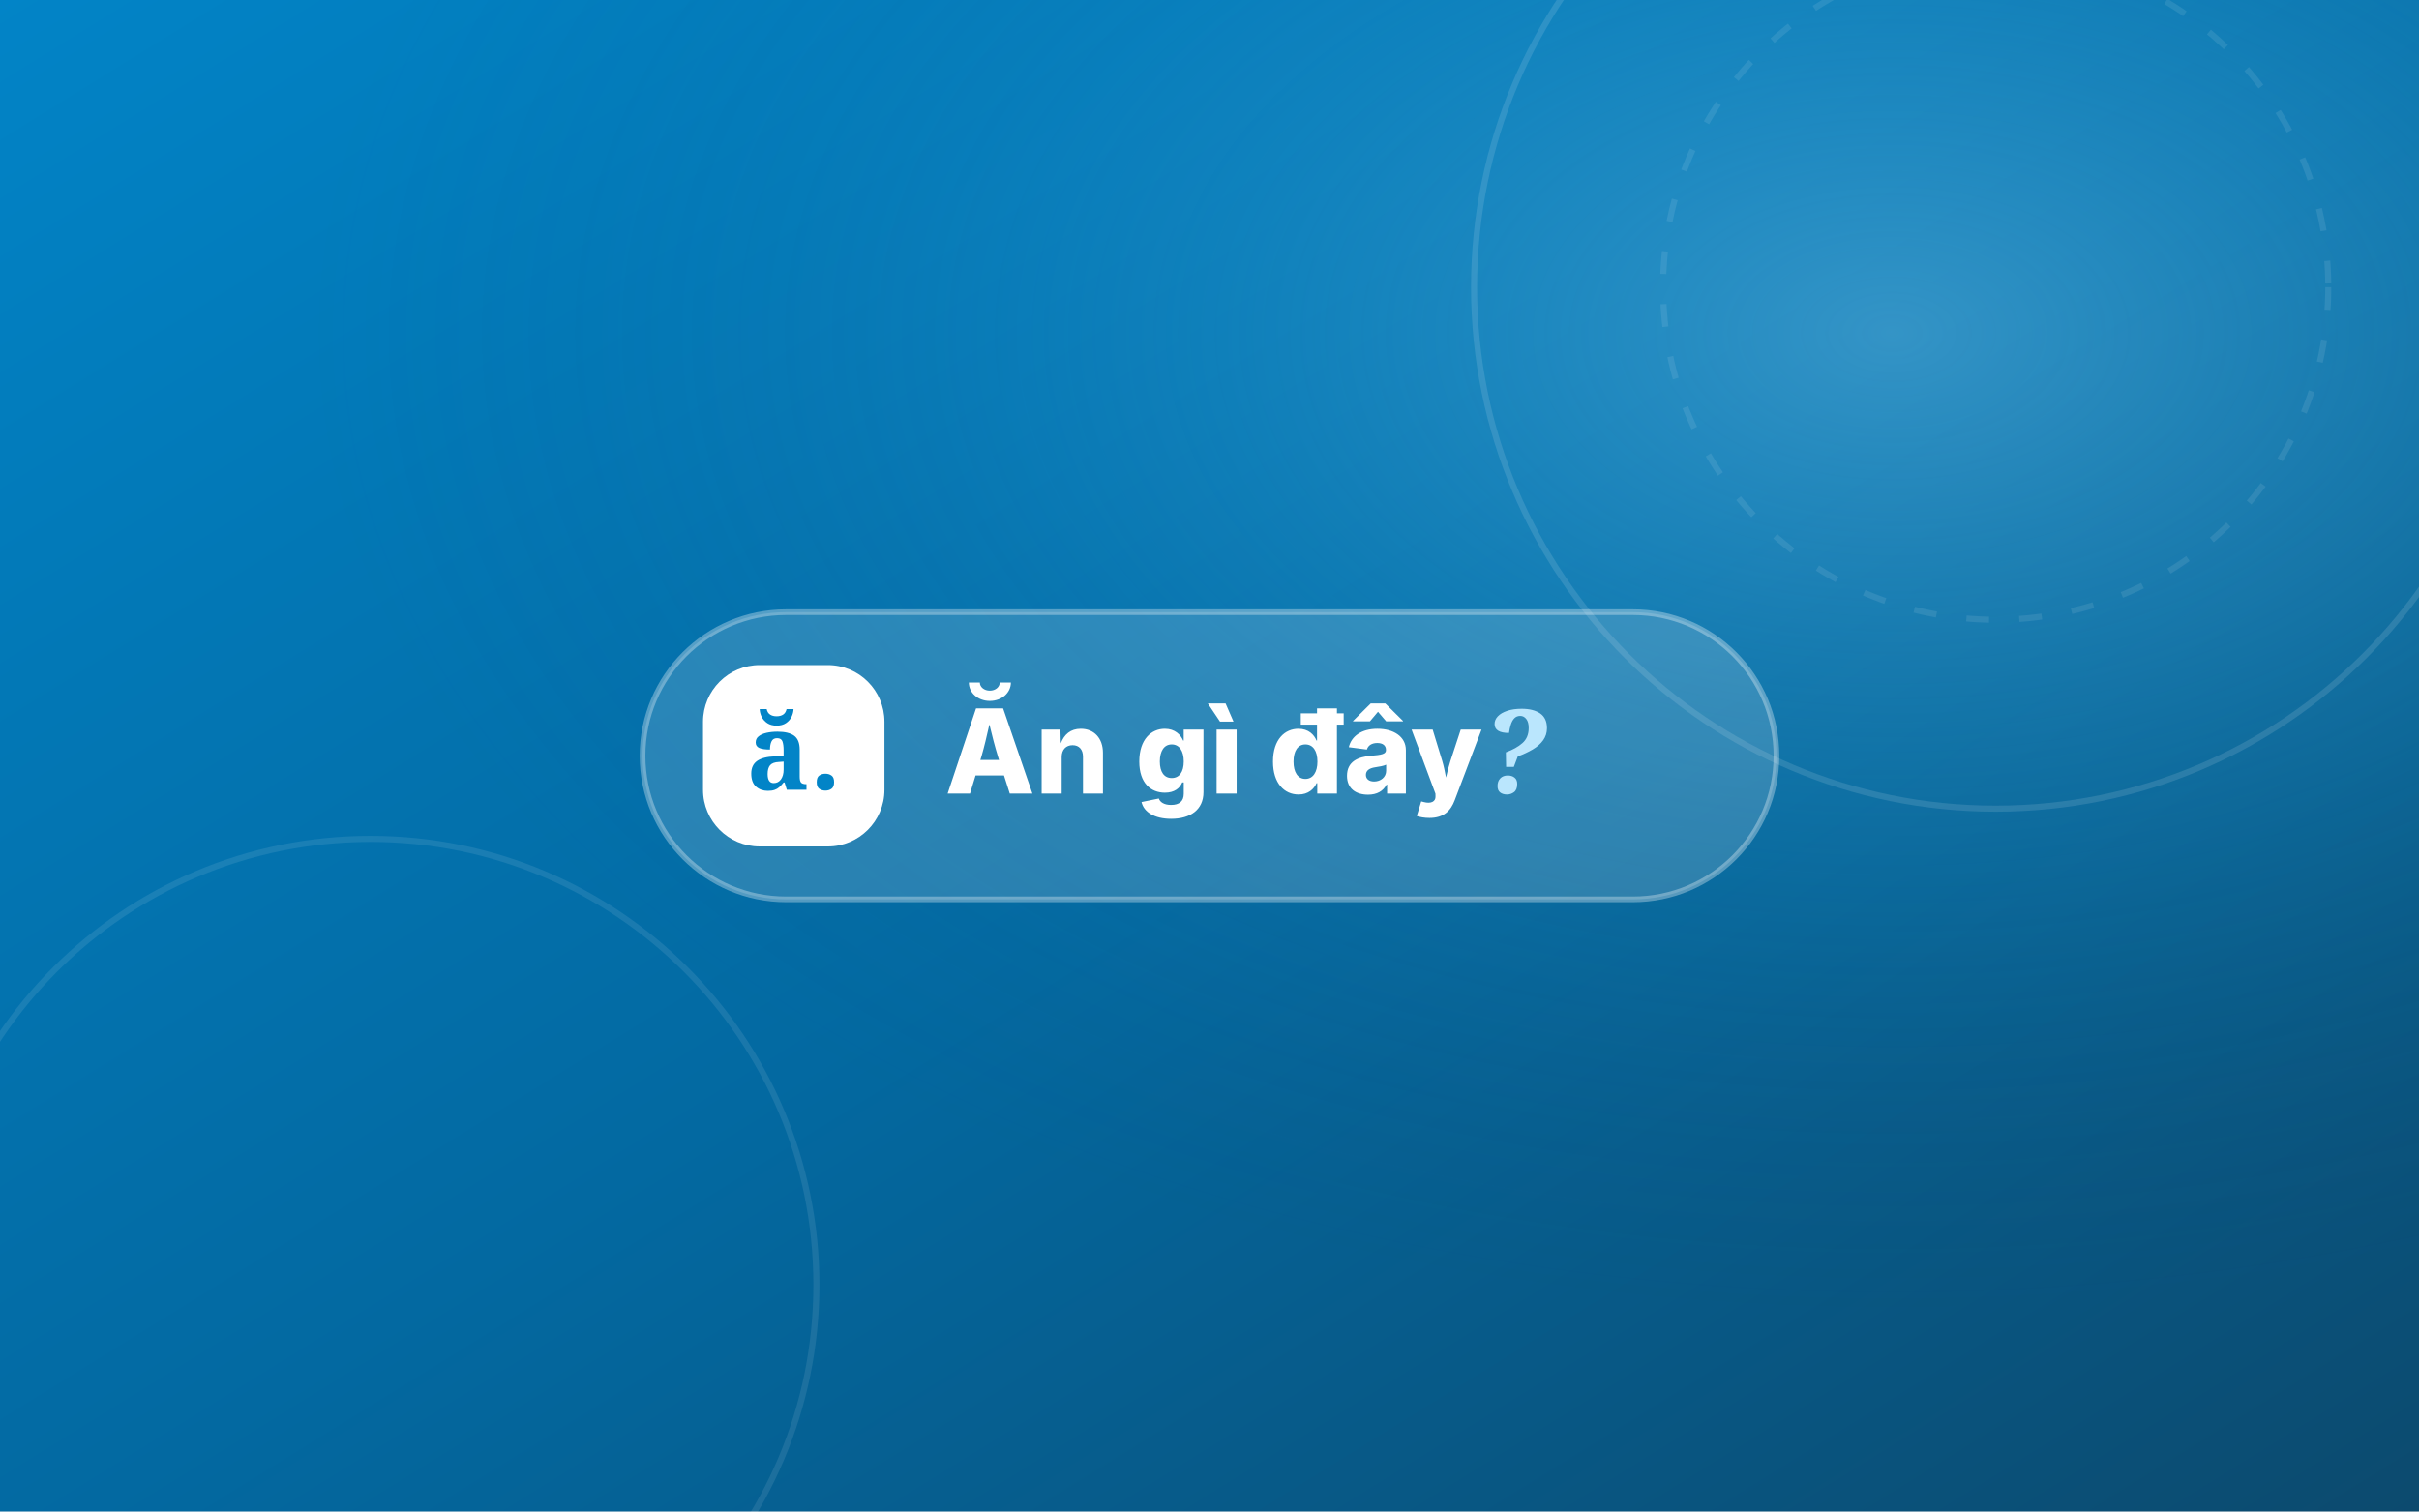
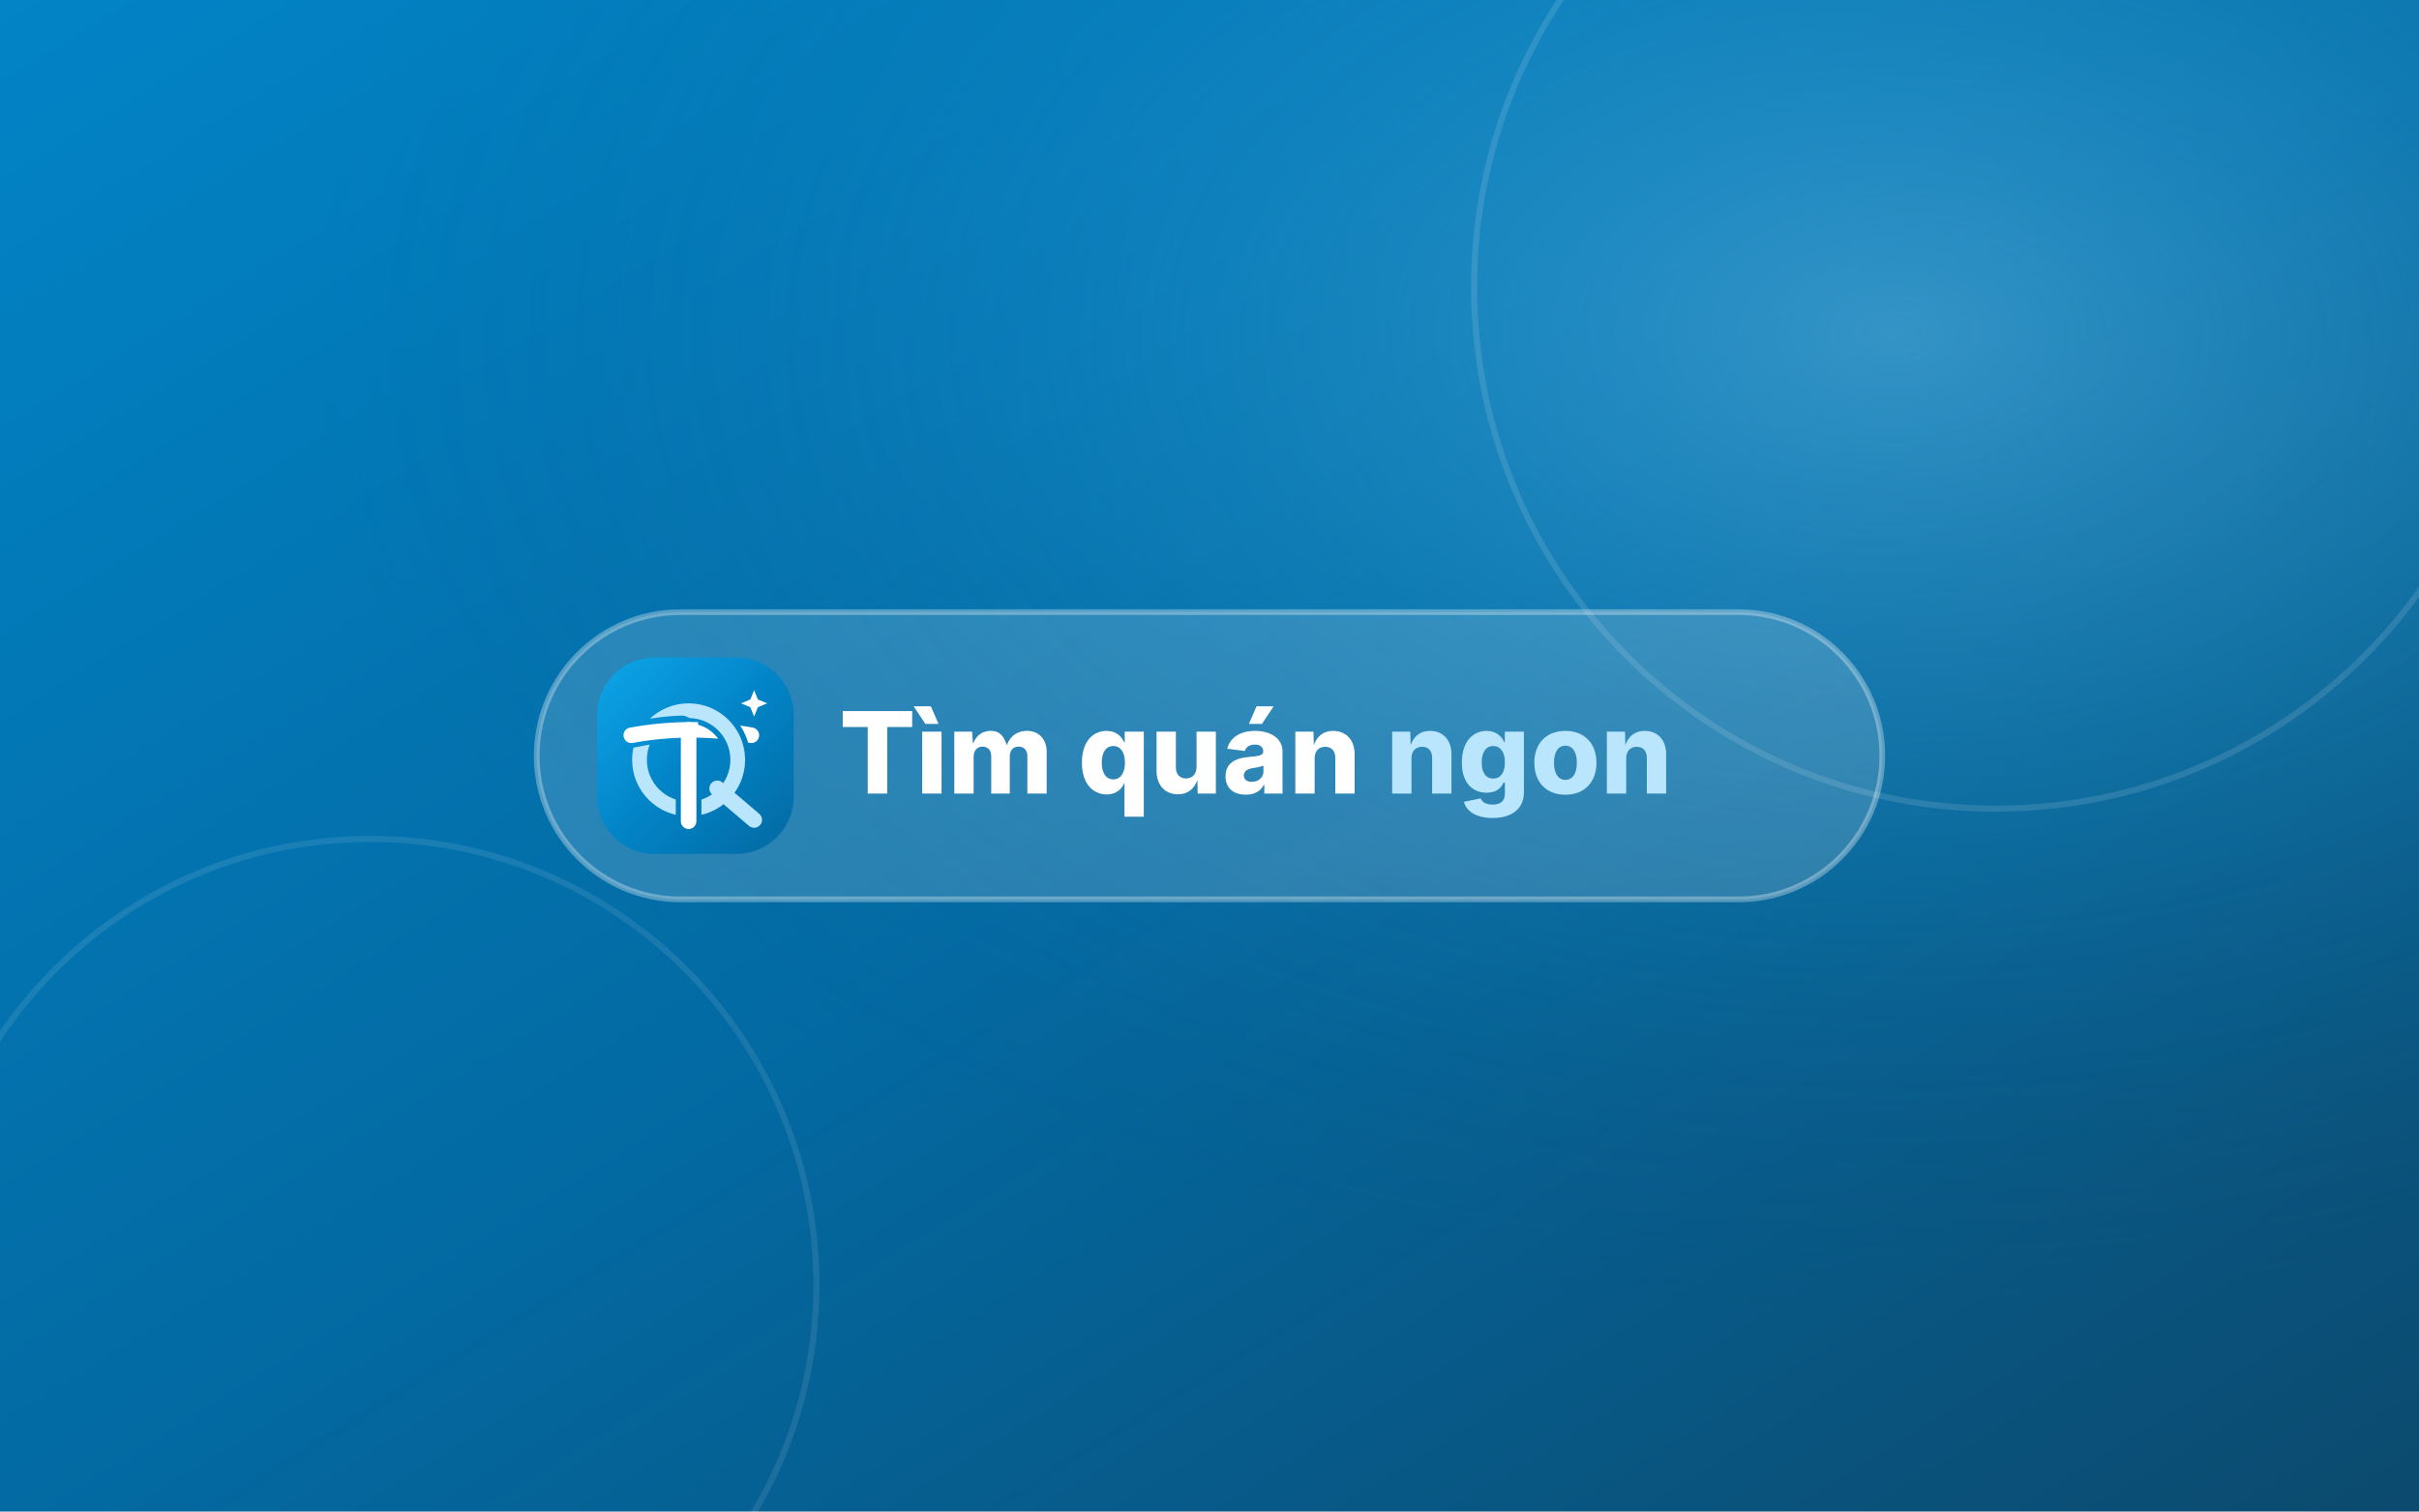
<svg xmlns="http://www.w3.org/2000/svg" viewBox="0 0 640 400" width="640" height="400">
  <defs>
    <linearGradient id="bg" x1="0%" y1="0%" x2="100%" y2="100%">
      <stop offset="0%" stop-color="#0284c7" />
      <stop offset="52%" stop-color="#0369a1" />
      <stop offset="100%" stop-color="#0c4a6e" />
    </linearGradient>
    <radialGradient id="glow" cx="78%" cy="22%" r="65%">
      <stop offset="0%" stop-color="#7dd3fc" stop-opacity="0.4" />
      <stop offset="55%" stop-color="#38bdf8" stop-opacity="0.12" />
      <stop offset="100%" stop-color="#0c4a6e" stop-opacity="0" />
    </radialGradient>
+     <linearGradient id="mkBg" x1="0%" y1="0%" x2="100%" y2="100%">
+       <stop offset="0%" stop-color="#0ea5e9" />
+       <stop offset="50%" stop-color="#0284c7" />
+       <stop offset="100%" stop-color="#0369a1" />
+     </linearGradient>
+     <clipPath id="mkRight">
+       <rect x="37" y="0" width="35" height="40" />
+     </clipPath>
+     <mask id="mkQ">
+       <rect width="72" height="72" fill="white" />
+       <path d="M 12 28.5 Q 23 26.2 31 26" fill="none" stroke="black" stroke-width="9.4" stroke-linecap="round" />
+       <line x1="33.5" y1="45" x2="33.5" y2="63" stroke="black" stroke-width="9.4" stroke-linecap="round" />
+     </mask>
+     <mask id="mkT">
+       <rect width="72" height="72" fill="white" />
+       <circle cx="33.5" cy="37.5" r="18" fill="none" stroke="black" stroke-width="9.4" clip-path="url(#mkRight)" />
+     </mask>
  </defs>
  <rect width="640" height="400" fill="url(#bg)" />
  <rect width="640" height="400" fill="url(#glow)" />
  <circle cx="528" cy="76" r="138" fill="none" stroke="rgba(255,255,255,0.12)" stroke-width="1.6" />
-   <circle cx="528" cy="76" r="88" fill="none" stroke="rgba(255,255,255,0.09)" stroke-dasharray="6 8" stroke-width="1.6" />
  <circle cx="98" cy="340" r="118" fill="none" stroke="rgba(255,255,255,0.09)" stroke-width="1.6" />
-   <g transform="translate(170, 162)">
-     <rect width="300" height="76" rx="38" fill="rgba(255,255,255,0.15)" stroke="rgba(255,255,255,0.32)" stroke-width="1.5" />
-     <rect x="16" y="14" width="48" height="48" rx="15" fill="#ffffff" />
-     <text x="40" y="47" text-anchor="middle" font-family="Georgia, serif" font-size="28" font-weight="700" fill="#0284c7">ă.</text>
-     <text x="80" y="48" font-family="system-ui, -apple-system, Segoe UI, sans-serif" font-size="31" font-weight="800" fill="#ffffff">Ăn gì đây<tspan font-family="Georgia, serif" font-style="italic" fill="#bae6fd">?</tspan>
+   <g transform="translate(142, 162)">
+     <rect width="356" height="76" rx="38" fill="rgba(255,255,255,0.15)" stroke="rgba(255,255,255,0.32)" stroke-width="1.5" />
+     <g transform="translate(16, 12) scale(0.722)">
+       <rect width="72" height="72" rx="21" fill="url(#mkBg)" />
+       <g mask="url(#mkQ)">
+         <circle cx="33.5" cy="37.5" r="18" fill="none" stroke="#bae6fd" stroke-width="5.4" />
+         <path d="M 44 48 L 57.5 59.5" fill="none" stroke="#bae6fd" stroke-width="5.8" stroke-linecap="round" />
+       </g>
+       <g mask="url(#mkT)">
+         <path d="M 12.5 28.5 Q 34.5 24.5 56.5 28.5" fill="none" stroke="#ffffff" stroke-width="5.7" stroke-linecap="round" />
+         <line x1="33.5" y1="26.5" x2="33.5" y2="60" stroke="#ffffff" stroke-width="5.7" stroke-linecap="round" />
+       </g>
+       <path d="M 57.5 12 L 58.9 15.4 L 62.3 16.8 L 58.9 18.2 L 57.5 21.6 L 56.1 18.2 L 52.7 16.8 L 56.1 15.4 Z" fill="#ffffff" />
+     </g>
+     <text x="80" y="48" font-family="system-ui, -apple-system, Segoe UI, sans-serif" font-size="30" font-weight="800" fill="#ffffff">Tìm quán <tspan fill="#bae6fd">ngon</tspan>
    </text>
  </g>
</svg>
